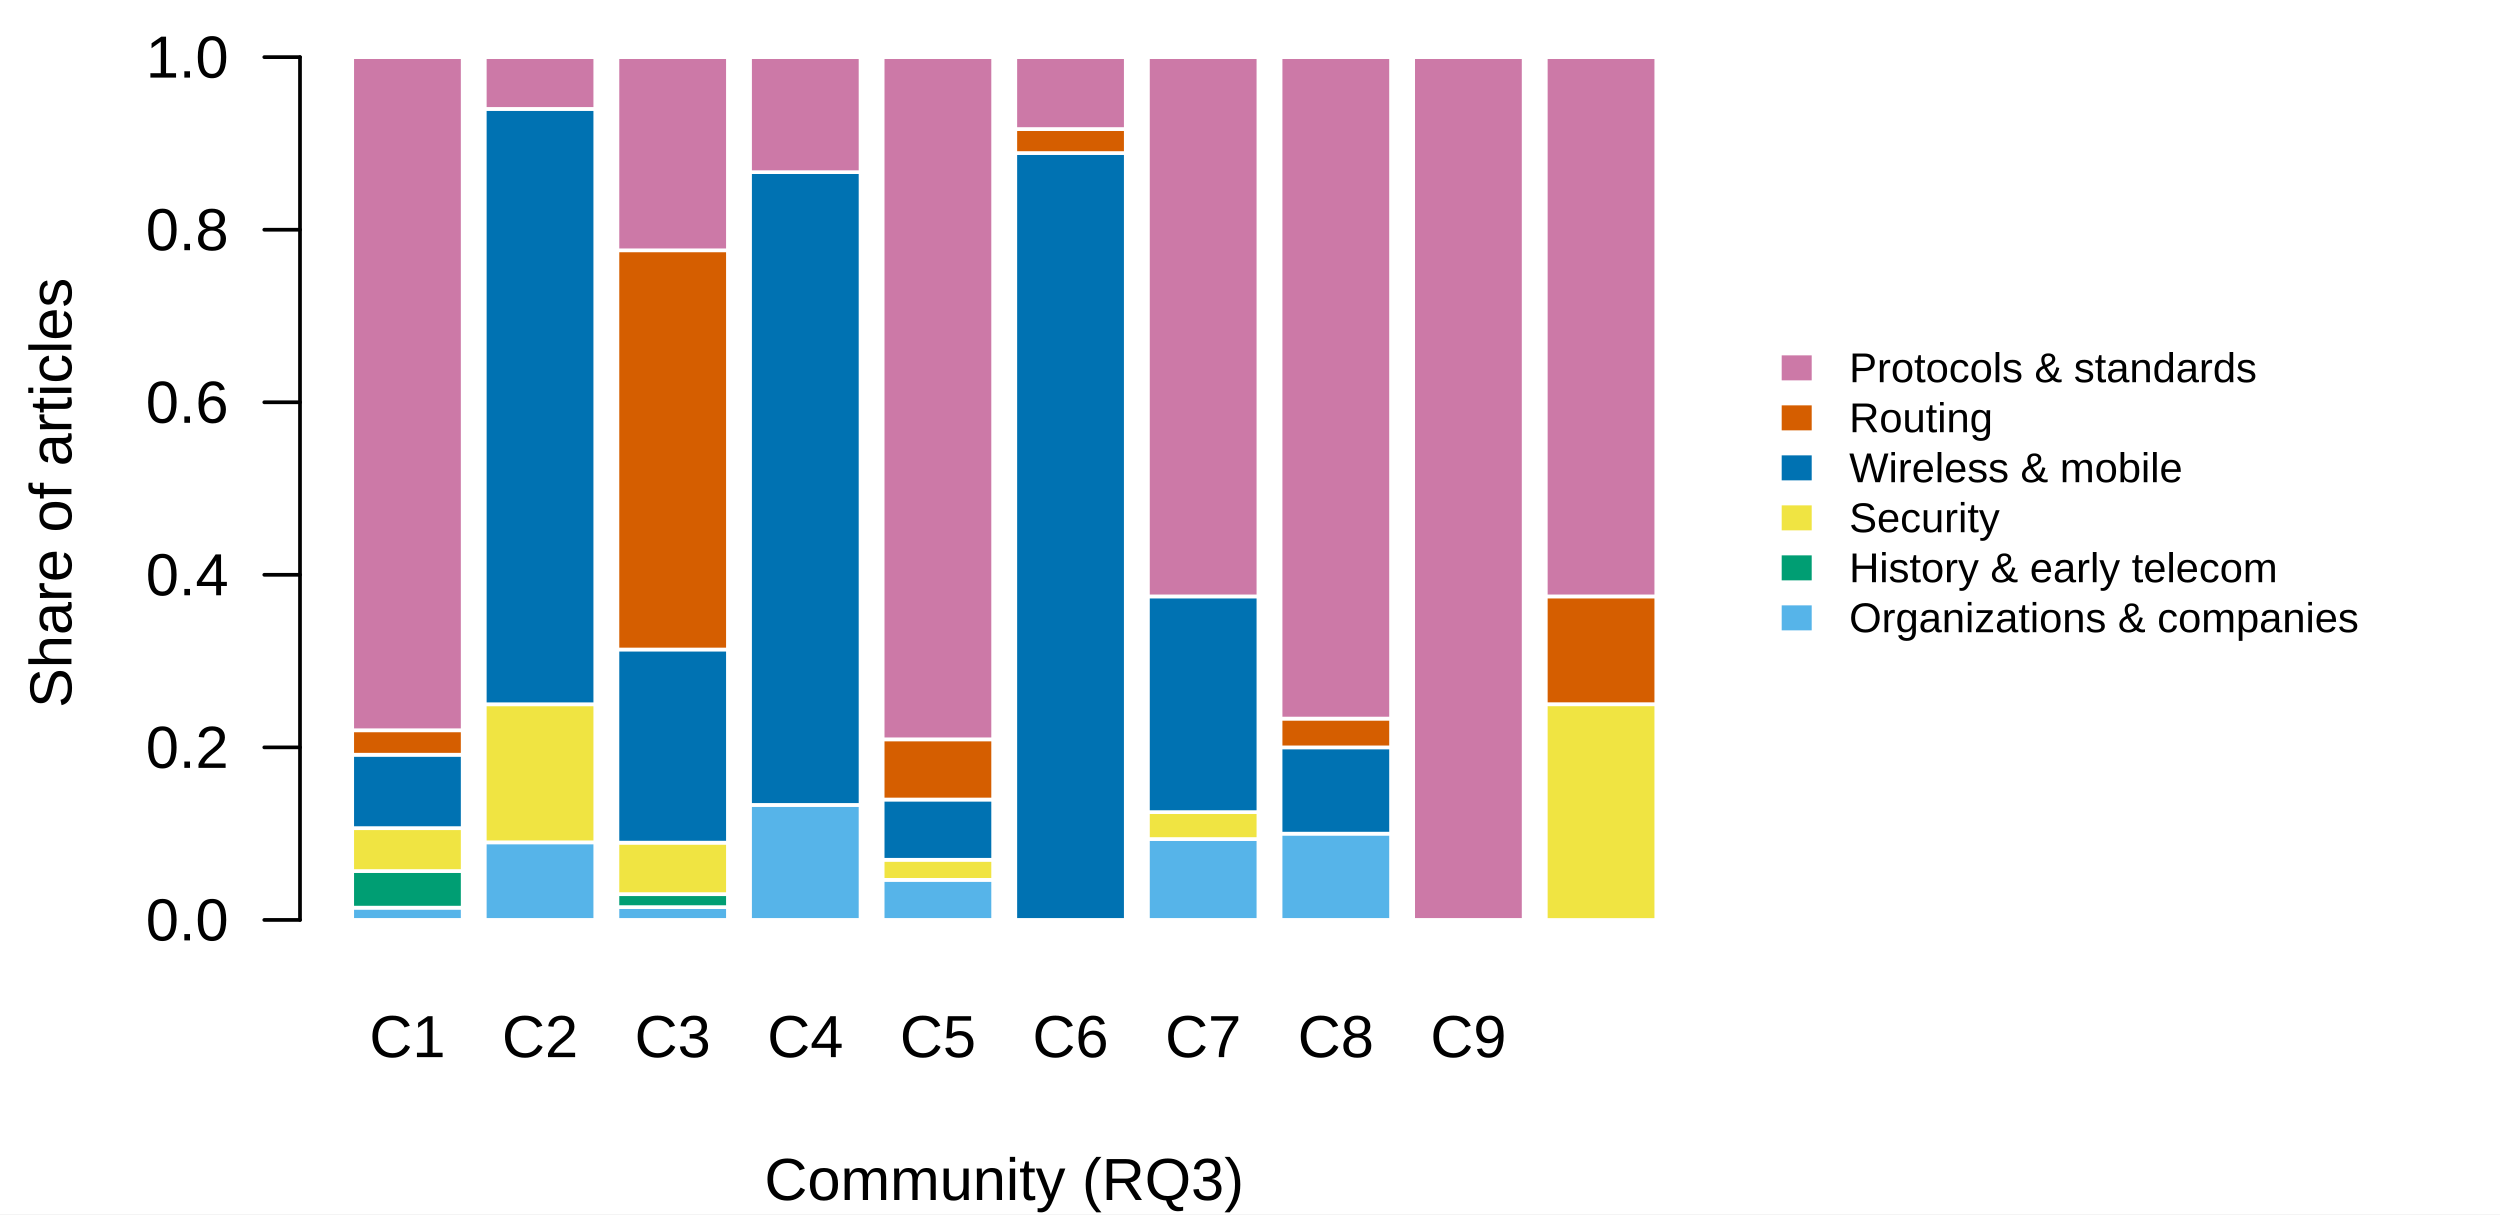
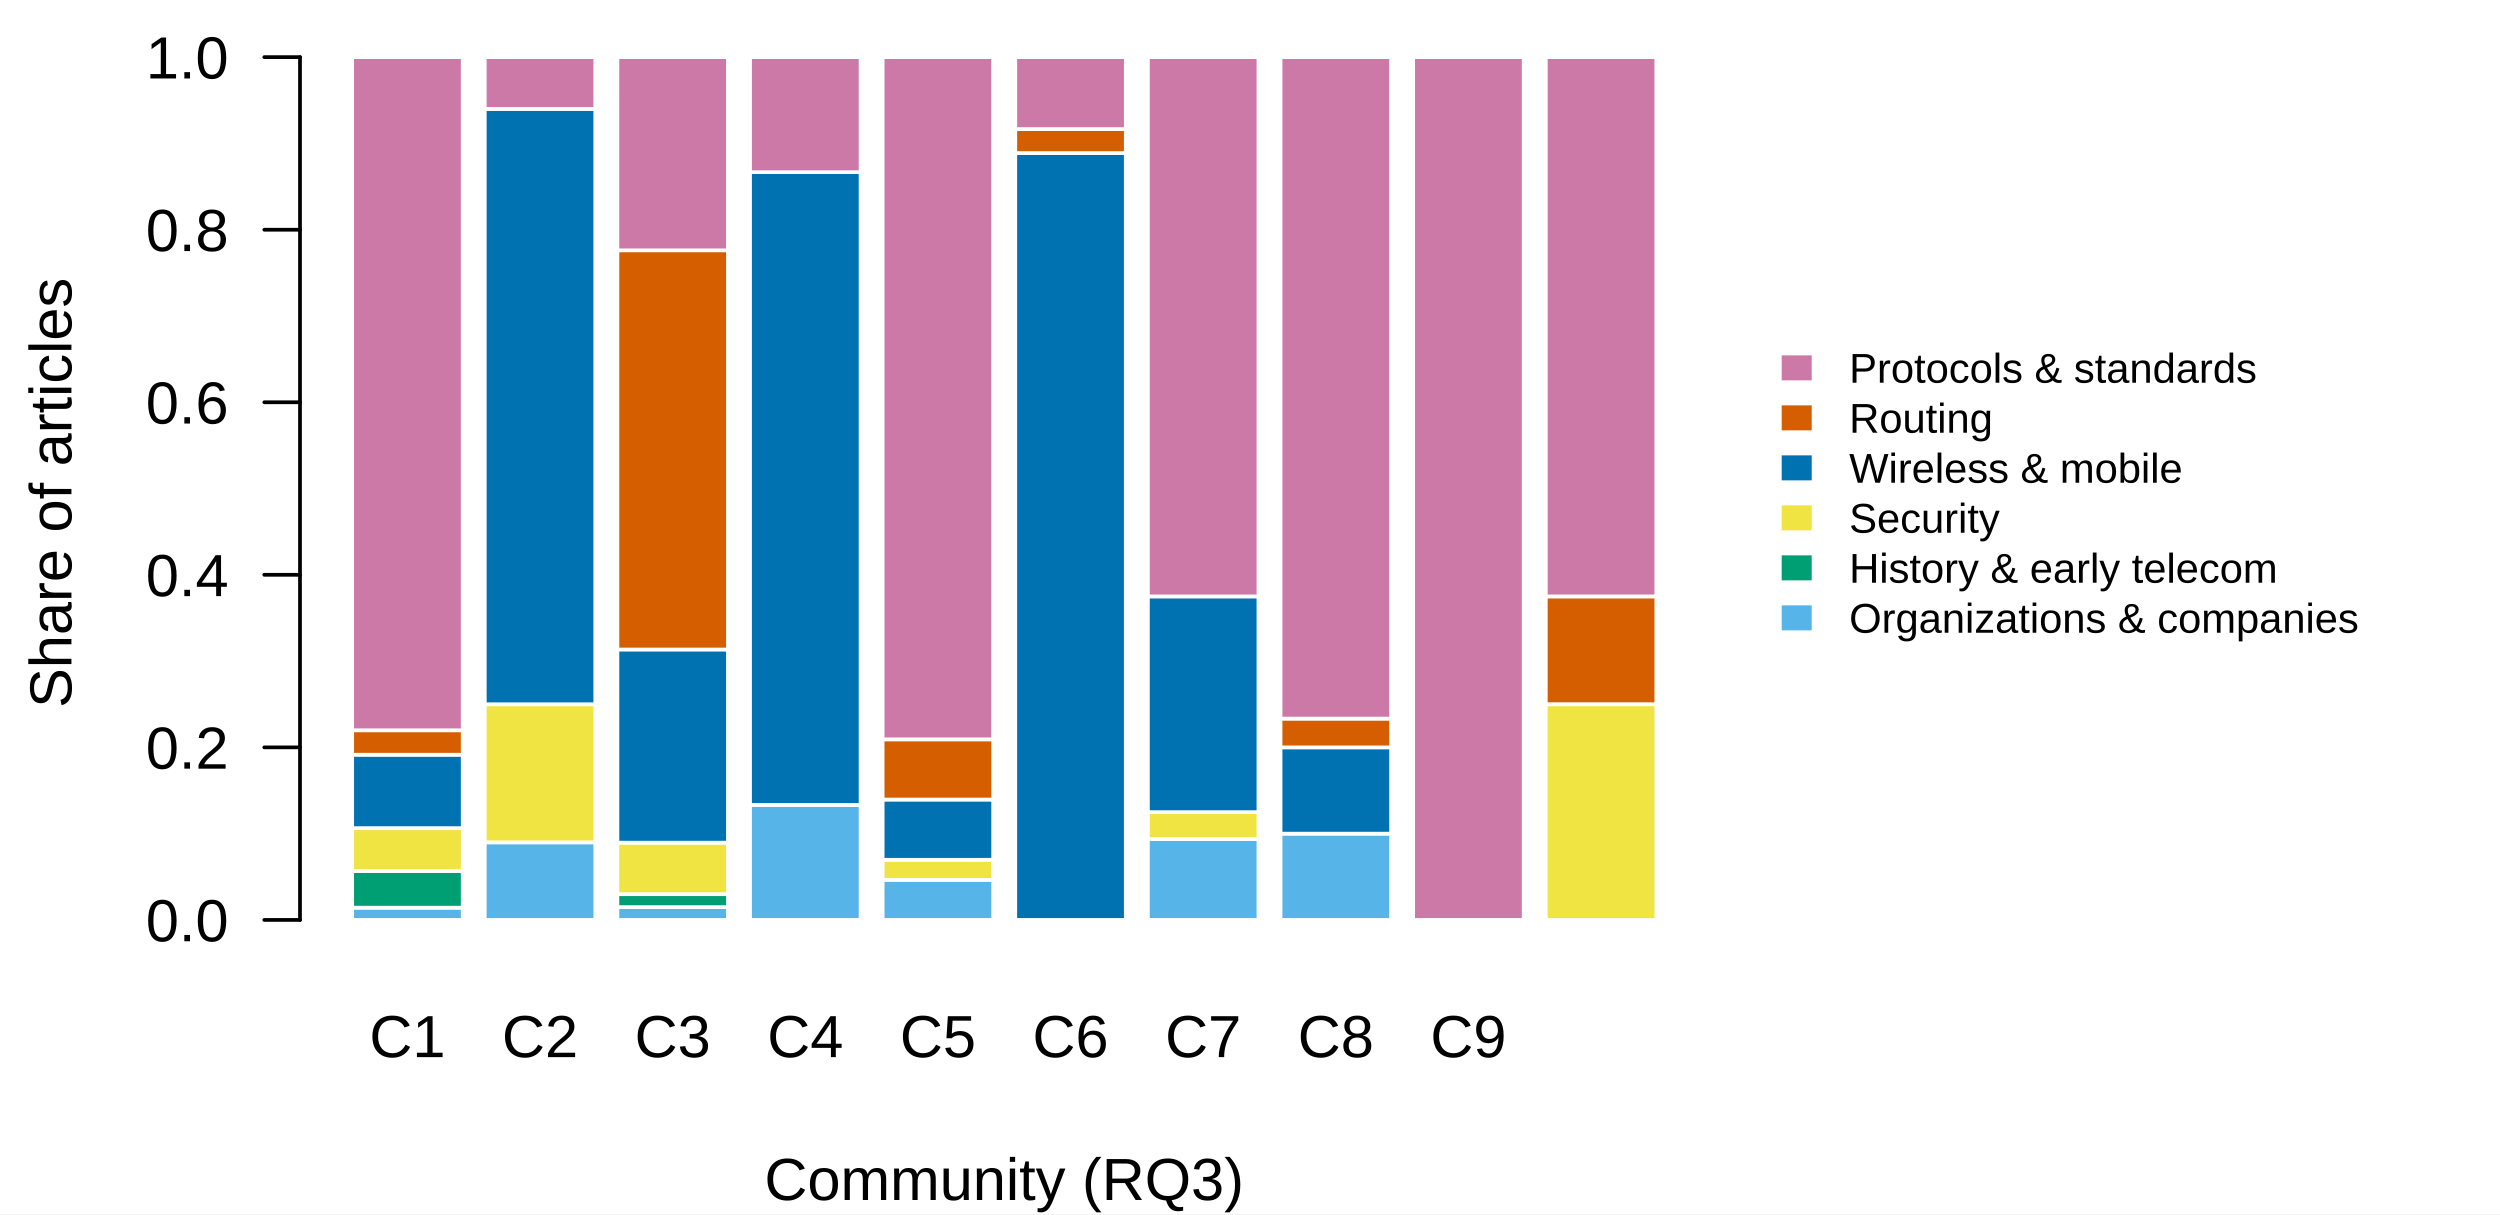
<svg xmlns="http://www.w3.org/2000/svg" width="504.00pt" height="244.80pt" viewBox="0 0 504.00 244.80">
  <g class="svglite">
    <defs>
      <style type="text/css">
    .svglite line, .svglite polyline, .svglite polygon, .svglite path, .svglite rect, .svglite circle {
      fill: none;
      stroke: #000000;
      stroke-linecap: round;
      stroke-linejoin: round;
      stroke-miterlimit: 10.00;
    }
    .svglite text {
      white-space: pre;
    }
    .svglite g.glyphgroup path {
      fill: inherit;
      stroke: none;
    }
  </style>
    </defs>
    <rect width="100%" height="100%" style="stroke: none; fill: #FFFFFF;" />
    <defs>
      <clipPath id="cpMC4wMHw1MDQuMDB8MC4wMHwyNDQuODA=">
        <rect x="0.00" y="0.00" width="504.00" height="244.80" />
      </clipPath>
    </defs>
    <g clip-path="url(#cpMC4wMHw1MDQuMDB8MC4wMHwyNDQuODA=)">
</g>
    <defs>
      <clipPath id="cpMC4wMHwzNTEuNjN8MC4wMHwyNDQuODA=">
        <rect x="0.00" y="0.00" width="351.63" height="244.80" />
      </clipPath>
    </defs>
    <g clip-path="url(#cpMC4wMHwzNTEuNjN8MC4wMHwyNDQuODA=)">
      <rect x="71.00" y="182.99" width="22.28" height="2.47" style="stroke-width: 0.75; stroke: #FFFFFF; fill: #56B4E9;" />
      <rect x="71.00" y="175.59" width="22.28" height="7.40" style="stroke-width: 0.75; stroke: #FFFFFF; fill: #009E73;" />
      <rect x="71.00" y="166.96" width="22.28" height="8.64" style="stroke-width: 0.75; stroke: #FFFFFF; fill: #F0E442;" />
      <rect x="71.00" y="152.15" width="22.28" height="14.80" style="stroke-width: 0.75; stroke: #FFFFFF; fill: #0072B2;" />
      <rect x="71.00" y="147.22" width="22.28" height="4.93" style="stroke-width: 0.75; stroke: #FFFFFF; fill: #D55E00;" />
      <rect x="71.00" y="11.52" width="22.28" height="135.70" style="stroke-width: 0.75; stroke: #FFFFFF; fill: #CC79A7;" />
      <rect x="97.73" y="169.81" width="22.28" height="15.65" style="stroke-width: 0.75; stroke: #FFFFFF; fill: #56B4E9;" />
      <rect x="97.73" y="169.81" width="22.28" height="0.00" style="stroke-width: 0.75; stroke: #FFFFFF; fill: #009E73;" />
      <rect x="97.73" y="141.98" width="22.28" height="27.83" style="stroke-width: 0.75; stroke: #FFFFFF; fill: #F0E442;" />
      <rect x="97.73" y="21.96" width="22.28" height="120.02" style="stroke-width: 0.75; stroke: #FFFFFF; fill: #0072B2;" />
      <rect x="97.73" y="21.96" width="22.28" height="0.00" style="stroke-width: 0.75; stroke: #FFFFFF; fill: #D55E00;" />
      <rect x="97.73" y="11.52" width="22.28" height="10.44" style="stroke-width: 0.75; stroke: #FFFFFF; fill: #CC79A7;" />
      <rect x="124.47" y="182.86" width="22.28" height="2.60" style="stroke-width: 0.75; stroke: #FFFFFF; fill: #56B4E9;" />
      <rect x="124.47" y="180.27" width="22.28" height="2.60" style="stroke-width: 0.75; stroke: #FFFFFF; fill: #009E73;" />
      <rect x="124.47" y="169.88" width="22.28" height="10.38" style="stroke-width: 0.75; stroke: #FFFFFF; fill: #F0E442;" />
      <rect x="124.47" y="130.94" width="22.28" height="38.94" style="stroke-width: 0.75; stroke: #FFFFFF; fill: #0072B2;" />
      <rect x="124.47" y="50.46" width="22.28" height="80.48" style="stroke-width: 0.75; stroke: #FFFFFF; fill: #D55E00;" />
      <rect x="124.47" y="11.52" width="22.28" height="38.94" style="stroke-width: 0.75; stroke: #FFFFFF; fill: #CC79A7;" />
      <rect x="151.21" y="162.27" width="22.28" height="23.19" style="stroke-width: 0.75; stroke: #FFFFFF; fill: #56B4E9;" />
      <rect x="151.21" y="162.27" width="22.28" height="0.00" style="stroke-width: 0.75; stroke: #FFFFFF; fill: #009E73;" />
      <rect x="151.21" y="162.27" width="22.28" height="0.00" style="stroke-width: 0.75; stroke: #FFFFFF; fill: #F0E442;" />
      <rect x="151.21" y="34.71" width="22.28" height="127.56" style="stroke-width: 0.75; stroke: #FFFFFF; fill: #0072B2;" />
      <rect x="151.21" y="34.71" width="22.28" height="0.00" style="stroke-width: 0.75; stroke: #FFFFFF; fill: #D55E00;" />
      <rect x="151.21" y="11.52" width="22.28" height="23.19" style="stroke-width: 0.75; stroke: #FFFFFF; fill: #CC79A7;" />
      <rect x="177.94" y="177.37" width="22.28" height="8.09" style="stroke-width: 0.75; stroke: #FFFFFF; fill: #56B4E9;" />
      <rect x="177.94" y="177.37" width="22.28" height="0.00" style="stroke-width: 0.75; stroke: #FFFFFF; fill: #009E73;" />
      <rect x="177.94" y="173.33" width="22.28" height="4.05" style="stroke-width: 0.75; stroke: #FFFFFF; fill: #F0E442;" />
      <rect x="177.94" y="161.19" width="22.28" height="12.14" style="stroke-width: 0.75; stroke: #FFFFFF; fill: #0072B2;" />
      <rect x="177.94" y="149.05" width="22.28" height="12.14" style="stroke-width: 0.75; stroke: #FFFFFF; fill: #D55E00;" />
      <rect x="177.94" y="11.52" width="22.28" height="137.53" style="stroke-width: 0.75; stroke: #FFFFFF; fill: #CC79A7;" />
      <rect x="204.68" y="185.46" width="22.28" height="0.00" style="stroke-width: 0.75; stroke: #FFFFFF; fill: #56B4E9;" />
      <rect x="204.68" y="185.46" width="22.28" height="0.00" style="stroke-width: 0.75; stroke: #FFFFFF; fill: #009E73;" />
      <rect x="204.68" y="185.46" width="22.28" height="0.00" style="stroke-width: 0.75; stroke: #FFFFFF; fill: #F0E442;" />
      <rect x="204.68" y="30.85" width="22.28" height="154.61" style="stroke-width: 0.75; stroke: #FFFFFF; fill: #0072B2;" />
      <rect x="204.68" y="26.02" width="22.28" height="4.83" style="stroke-width: 0.75; stroke: #FFFFFF; fill: #D55E00;" />
      <rect x="204.68" y="11.52" width="22.28" height="14.50" style="stroke-width: 0.75; stroke: #FFFFFF; fill: #CC79A7;" />
      <rect x="231.42" y="169.15" width="22.28" height="16.31" style="stroke-width: 0.75; stroke: #FFFFFF; fill: #56B4E9;" />
      <rect x="231.42" y="169.15" width="22.28" height="0.00" style="stroke-width: 0.75; stroke: #FFFFFF; fill: #009E73;" />
      <rect x="231.42" y="163.72" width="22.28" height="5.44" style="stroke-width: 0.75; stroke: #FFFFFF; fill: #F0E442;" />
      <rect x="231.42" y="120.23" width="22.28" height="43.49" style="stroke-width: 0.75; stroke: #FFFFFF; fill: #0072B2;" />
      <rect x="231.42" y="120.23" width="22.28" height="0.00" style="stroke-width: 0.75; stroke: #FFFFFF; fill: #D55E00;" />
      <rect x="231.42" y="11.52" width="22.28" height="108.71" style="stroke-width: 0.75; stroke: #FFFFFF; fill: #CC79A7;" />
      <rect x="258.16" y="168.07" width="22.28" height="17.39" style="stroke-width: 0.75; stroke: #FFFFFF; fill: #56B4E9;" />
      <rect x="258.16" y="168.07" width="22.28" height="0.00" style="stroke-width: 0.75; stroke: #FFFFFF; fill: #009E73;" />
      <rect x="258.16" y="168.07" width="22.28" height="0.00" style="stroke-width: 0.75; stroke: #FFFFFF; fill: #F0E442;" />
      <rect x="258.16" y="150.67" width="22.28" height="17.39" style="stroke-width: 0.75; stroke: #FFFFFF; fill: #0072B2;" />
      <rect x="258.16" y="144.87" width="22.28" height="5.80" style="stroke-width: 0.75; stroke: #FFFFFF; fill: #D55E00;" />
      <rect x="258.16" y="11.52" width="22.28" height="133.35" style="stroke-width: 0.75; stroke: #FFFFFF; fill: #CC79A7;" />
      <rect x="284.89" y="185.46" width="22.28" height="0.00" style="stroke-width: 0.75; stroke: #FFFFFF; fill: #56B4E9;" />
      <rect x="284.89" y="185.46" width="22.28" height="0.00" style="stroke-width: 0.75; stroke: #FFFFFF; fill: #009E73;" />
      <rect x="284.89" y="185.46" width="22.28" height="0.00" style="stroke-width: 0.75; stroke: #FFFFFF; fill: #F0E442;" />
      <rect x="284.89" y="185.46" width="22.28" height="0.00" style="stroke-width: 0.75; stroke: #FFFFFF; fill: #0072B2;" />
      <rect x="284.89" y="185.46" width="22.28" height="0.00" style="stroke-width: 0.75; stroke: #FFFFFF; fill: #D55E00;" />
      <rect x="284.89" y="11.52" width="22.28" height="173.94" style="stroke-width: 0.75; stroke: #FFFFFF; fill: #CC79A7;" />
      <rect x="311.63" y="185.46" width="22.28" height="0.00" style="stroke-width: 0.75; stroke: #FFFFFF; fill: #56B4E9;" />
      <rect x="311.63" y="185.46" width="22.28" height="0.00" style="stroke-width: 0.75; stroke: #FFFFFF; fill: #009E73;" />
      <rect x="311.63" y="141.98" width="22.28" height="43.49" style="stroke-width: 0.75; stroke: #FFFFFF; fill: #F0E442;" />
      <rect x="311.63" y="141.98" width="22.28" height="0.00" style="stroke-width: 0.75; stroke: #FFFFFF; fill: #0072B2;" />
      <rect x="311.63" y="120.23" width="22.28" height="21.74" style="stroke-width: 0.75; stroke: #FFFFFF; fill: #D55E00;" />
      <rect x="311.63" y="11.52" width="22.28" height="108.71" style="stroke-width: 0.75; stroke: #FFFFFF; fill: #CC79A7;" />
    </g>
    <g clip-path="url(#cpMC4wMHw1MDQuMDB8MC4wMHwyNDQuODA=)">
-       <text x="82.14" y="213.12" text-anchor="middle" style="font-size: 12.00px; font-family: &quot;Liberation Sans&quot;;" textLength="15.34px" lengthAdjust="spacingAndGlyphs">C1</text>
-       <text x="108.87" y="213.12" text-anchor="middle" style="font-size: 12.00px; font-family: &quot;Liberation Sans&quot;;" textLength="15.34px" lengthAdjust="spacingAndGlyphs">C2</text>
-       <text x="135.61" y="213.12" text-anchor="middle" style="font-size: 12.00px; font-family: &quot;Liberation Sans&quot;;" textLength="15.34px" lengthAdjust="spacingAndGlyphs">C3</text>
-       <text x="162.35" y="213.12" text-anchor="middle" style="font-size: 12.00px; font-family: &quot;Liberation Sans&quot;;" textLength="15.34px" lengthAdjust="spacingAndGlyphs">C4</text>
-       <text x="189.09" y="213.12" text-anchor="middle" style="font-size: 12.00px; font-family: &quot;Liberation Sans&quot;;" textLength="15.34px" lengthAdjust="spacingAndGlyphs">C5</text>
-       <text x="215.82" y="213.12" text-anchor="middle" style="font-size: 12.00px; font-family: &quot;Liberation Sans&quot;;" textLength="15.34px" lengthAdjust="spacingAndGlyphs">C6</text>
-       <text x="242.56" y="213.12" text-anchor="middle" style="font-size: 12.00px; font-family: &quot;Liberation Sans&quot;;" textLength="15.34px" lengthAdjust="spacingAndGlyphs">C7</text>
-       <text x="269.30" y="213.12" text-anchor="middle" style="font-size: 12.00px; font-family: &quot;Liberation Sans&quot;;" textLength="15.34px" lengthAdjust="spacingAndGlyphs">C8</text>
-       <text x="296.03" y="213.12" text-anchor="middle" style="font-size: 12.00px; font-family: &quot;Liberation Sans&quot;;" textLength="15.34px" lengthAdjust="spacingAndGlyphs">C9</text>
+       <text x="82.14" y="213.12" text-anchor="middle" style="font-size: 12.00px; font-family: &quot;Arial&quot;;" textLength="15.34px" lengthAdjust="spacingAndGlyphs">C1</text>
+       <text x="108.87" y="213.12" text-anchor="middle" style="font-size: 12.00px; font-family: &quot;Arial&quot;;" textLength="15.34px" lengthAdjust="spacingAndGlyphs">C2</text>
+       <text x="135.61" y="213.12" text-anchor="middle" style="font-size: 12.00px; font-family: &quot;Arial&quot;;" textLength="15.34px" lengthAdjust="spacingAndGlyphs">C3</text>
+       <text x="162.35" y="213.12" text-anchor="middle" style="font-size: 12.00px; font-family: &quot;Arial&quot;;" textLength="15.34px" lengthAdjust="spacingAndGlyphs">C4</text>
+       <text x="189.09" y="213.12" text-anchor="middle" style="font-size: 12.00px; font-family: &quot;Arial&quot;;" textLength="15.34px" lengthAdjust="spacingAndGlyphs">C5</text>
+       <text x="215.82" y="213.12" text-anchor="middle" style="font-size: 12.00px; font-family: &quot;Arial&quot;;" textLength="15.34px" lengthAdjust="spacingAndGlyphs">C6</text>
+       <text x="242.56" y="213.12" text-anchor="middle" style="font-size: 12.00px; font-family: &quot;Arial&quot;;" textLength="15.34px" lengthAdjust="spacingAndGlyphs">C7</text>
+       <text x="269.30" y="213.12" text-anchor="middle" style="font-size: 12.00px; font-family: &quot;Arial&quot;;" textLength="15.34px" lengthAdjust="spacingAndGlyphs">C8</text>
+       <text x="296.03" y="213.12" text-anchor="middle" style="font-size: 12.00px; font-family: &quot;Arial&quot;;" textLength="15.34px" lengthAdjust="spacingAndGlyphs">C9</text>
    </g>
    <g clip-path="url(#cpMC4wMHwzNTEuNjN8MC4wMHwyNDQuODA=)">
-       <text x="202.45" y="241.92" text-anchor="middle" style="font-size: 12.00px; font-family: &quot;Liberation Sans&quot;;" textLength="96.69px" lengthAdjust="spacingAndGlyphs">Community (RQ3)</text>
-       <text transform="translate(14.40,99.36) rotate(-90)" text-anchor="middle" style="font-size: 12.00px; font-family: &quot;Liberation Sans&quot;;" textLength="86.69px" lengthAdjust="spacingAndGlyphs">Share of articles</text>
+       <text x="202.45" y="241.92" text-anchor="middle" style="font-size: 12.00px; font-family: &quot;Arial&quot;;" textLength="96.69px" lengthAdjust="spacingAndGlyphs">Community (RQ3)</text>
+       <text transform="translate(14.40,99.36) rotate(-90)" text-anchor="middle" style="font-size: 12.00px; font-family: &quot;Arial&quot;;" textLength="86.69px" lengthAdjust="spacingAndGlyphs">Share of articles</text>
    </g>
    <g clip-path="url(#cpMC4wMHw1MDQuMDB8MC4wMHwyNDQuODA=)">
      <line x1="60.48" y1="185.46" x2="60.48" y2="11.52" style="stroke-width: 0.75;" />
      <line x1="60.48" y1="185.46" x2="53.28" y2="185.46" style="stroke-width: 0.75;" />
      <line x1="60.48" y1="150.67" x2="53.28" y2="150.67" style="stroke-width: 0.75;" />
      <line x1="60.48" y1="115.88" x2="53.28" y2="115.88" style="stroke-width: 0.75;" />
      <line x1="60.48" y1="81.10" x2="53.28" y2="81.10" style="stroke-width: 0.75;" />
      <line x1="60.48" y1="46.31" x2="53.28" y2="46.31" style="stroke-width: 0.75;" />
      <line x1="60.48" y1="11.52" x2="53.28" y2="11.52" style="stroke-width: 0.75;" />
-       <text x="46.08" y="189.59" text-anchor="end" style="font-size: 12.00px; font-family: &quot;Liberation Sans&quot;;" textLength="16.67px" lengthAdjust="spacingAndGlyphs">0.0</text>
-       <text x="46.08" y="154.80" text-anchor="end" style="font-size: 12.00px; font-family: &quot;Liberation Sans&quot;;" textLength="16.67px" lengthAdjust="spacingAndGlyphs">0.2</text>
-       <text x="46.08" y="120.01" text-anchor="end" style="font-size: 12.00px; font-family: &quot;Liberation Sans&quot;;" textLength="16.67px" lengthAdjust="spacingAndGlyphs">0.4</text>
-       <text x="46.08" y="85.23" text-anchor="end" style="font-size: 12.00px; font-family: &quot;Liberation Sans&quot;;" textLength="16.67px" lengthAdjust="spacingAndGlyphs">0.6</text>
-       <text x="46.08" y="50.44" text-anchor="end" style="font-size: 12.00px; font-family: &quot;Liberation Sans&quot;;" textLength="16.67px" lengthAdjust="spacingAndGlyphs">0.8</text>
-       <text x="46.08" y="15.65" text-anchor="end" style="font-size: 12.00px; font-family: &quot;Liberation Sans&quot;;" textLength="16.67px" lengthAdjust="spacingAndGlyphs">1.0</text>
+       <text x="46.08" y="189.76" text-anchor="end" style="font-size: 12.00px; font-family: &quot;Arial&quot;;" textLength="16.67px" lengthAdjust="spacingAndGlyphs">0.0</text>
+       <text x="46.08" y="154.97" text-anchor="end" style="font-size: 12.00px; font-family: &quot;Arial&quot;;" textLength="16.67px" lengthAdjust="spacingAndGlyphs">0.2</text>
+       <text x="46.08" y="120.18" text-anchor="end" style="font-size: 12.00px; font-family: &quot;Arial&quot;;" textLength="16.67px" lengthAdjust="spacingAndGlyphs">0.4</text>
+       <text x="46.08" y="85.39" text-anchor="end" style="font-size: 12.00px; font-family: &quot;Arial&quot;;" textLength="16.67px" lengthAdjust="spacingAndGlyphs">0.6</text>
+       <text x="46.08" y="50.61" text-anchor="end" style="font-size: 12.00px; font-family: &quot;Arial&quot;;" textLength="16.67px" lengthAdjust="spacingAndGlyphs">0.8</text>
+       <text x="46.08" y="15.82" text-anchor="end" style="font-size: 12.00px; font-family: &quot;Arial&quot;;" textLength="16.67px" lengthAdjust="spacingAndGlyphs">1.0</text>
    </g>
    <defs>
      <clipPath id="cpMzUxLjYzfDQ5Ni44MHwxMS41MnwxODcuMjA=">
        <rect x="351.63" y="11.52" width="145.17" height="175.68" />
      </clipPath>
    </defs>
    <g clip-path="url(#cpMzUxLjYzfDQ5Ni44MHwxMS41MnwxODcuMjA=)">
      <rect x="359.19" y="71.64" width="6.05" height="5.04" style="stroke-width: 0.75; stroke: none; fill: #CC79A7;" />
      <rect x="359.19" y="81.72" width="6.05" height="5.04" style="stroke-width: 0.75; stroke: none; fill: #D55E00;" />
      <rect x="359.19" y="91.80" width="6.05" height="5.04" style="stroke-width: 0.75; stroke: none; fill: #0072B2;" />
      <rect x="359.19" y="101.88" width="6.05" height="5.04" style="stroke-width: 0.75; stroke: none; fill: #F0E442;" />
      <rect x="359.19" y="111.96" width="6.05" height="5.04" style="stroke-width: 0.75; stroke: none; fill: #009E73;" />
      <rect x="359.19" y="122.04" width="6.05" height="5.04" style="stroke-width: 0.75; stroke: none; fill: #56B4E9;" />
-       <text x="372.80" y="77.05" style="font-size: 8.40px; font-family: &quot;Liberation Sans&quot;;" textLength="82.14px" lengthAdjust="spacingAndGlyphs">Protocols &amp; standards</text>
-       <text x="372.80" y="87.13" style="font-size: 8.40px; font-family: &quot;Liberation Sans&quot;;" textLength="28.94px" lengthAdjust="spacingAndGlyphs">Routing</text>
-       <text x="372.80" y="97.21" style="font-size: 8.40px; font-family: &quot;Liberation Sans&quot;;" textLength="67.16px" lengthAdjust="spacingAndGlyphs">Wireless &amp; mobile</text>
-       <text x="372.80" y="107.29" style="font-size: 8.40px; font-family: &quot;Liberation Sans&quot;;" textLength="30.33px" lengthAdjust="spacingAndGlyphs">Security</text>
-       <text x="372.80" y="117.37" style="font-size: 8.40px; font-family: &quot;Liberation Sans&quot;;" textLength="86.30px" lengthAdjust="spacingAndGlyphs">History &amp; early telecom</text>
-       <text x="372.80" y="127.45" style="font-size: 8.40px; font-family: &quot;Liberation Sans&quot;;" textLength="102.67px" lengthAdjust="spacingAndGlyphs">Organizations &amp; companies</text>
+       <text x="372.80" y="77.16" style="font-size: 8.40px; font-family: &quot;Arial&quot;;" textLength="82.14px" lengthAdjust="spacingAndGlyphs">Protocols &amp; standards</text>
+       <text x="372.80" y="87.24" style="font-size: 8.40px; font-family: &quot;Arial&quot;;" textLength="28.94px" lengthAdjust="spacingAndGlyphs">Routing</text>
+       <text x="372.80" y="97.32" style="font-size: 8.40px; font-family: &quot;Arial&quot;;" textLength="67.16px" lengthAdjust="spacingAndGlyphs">Wireless &amp; mobile</text>
+       <text x="372.80" y="107.40" style="font-size: 8.40px; font-family: &quot;Arial&quot;;" textLength="30.33px" lengthAdjust="spacingAndGlyphs">Security</text>
+       <text x="372.80" y="117.48" style="font-size: 8.40px; font-family: &quot;Arial&quot;;" textLength="86.30px" lengthAdjust="spacingAndGlyphs">History &amp; early telecom</text>
+       <text x="372.80" y="127.56" style="font-size: 8.40px; font-family: &quot;Arial&quot;;" textLength="102.67px" lengthAdjust="spacingAndGlyphs">Organizations &amp; companies</text>
    </g>
  </g>
</svg>
